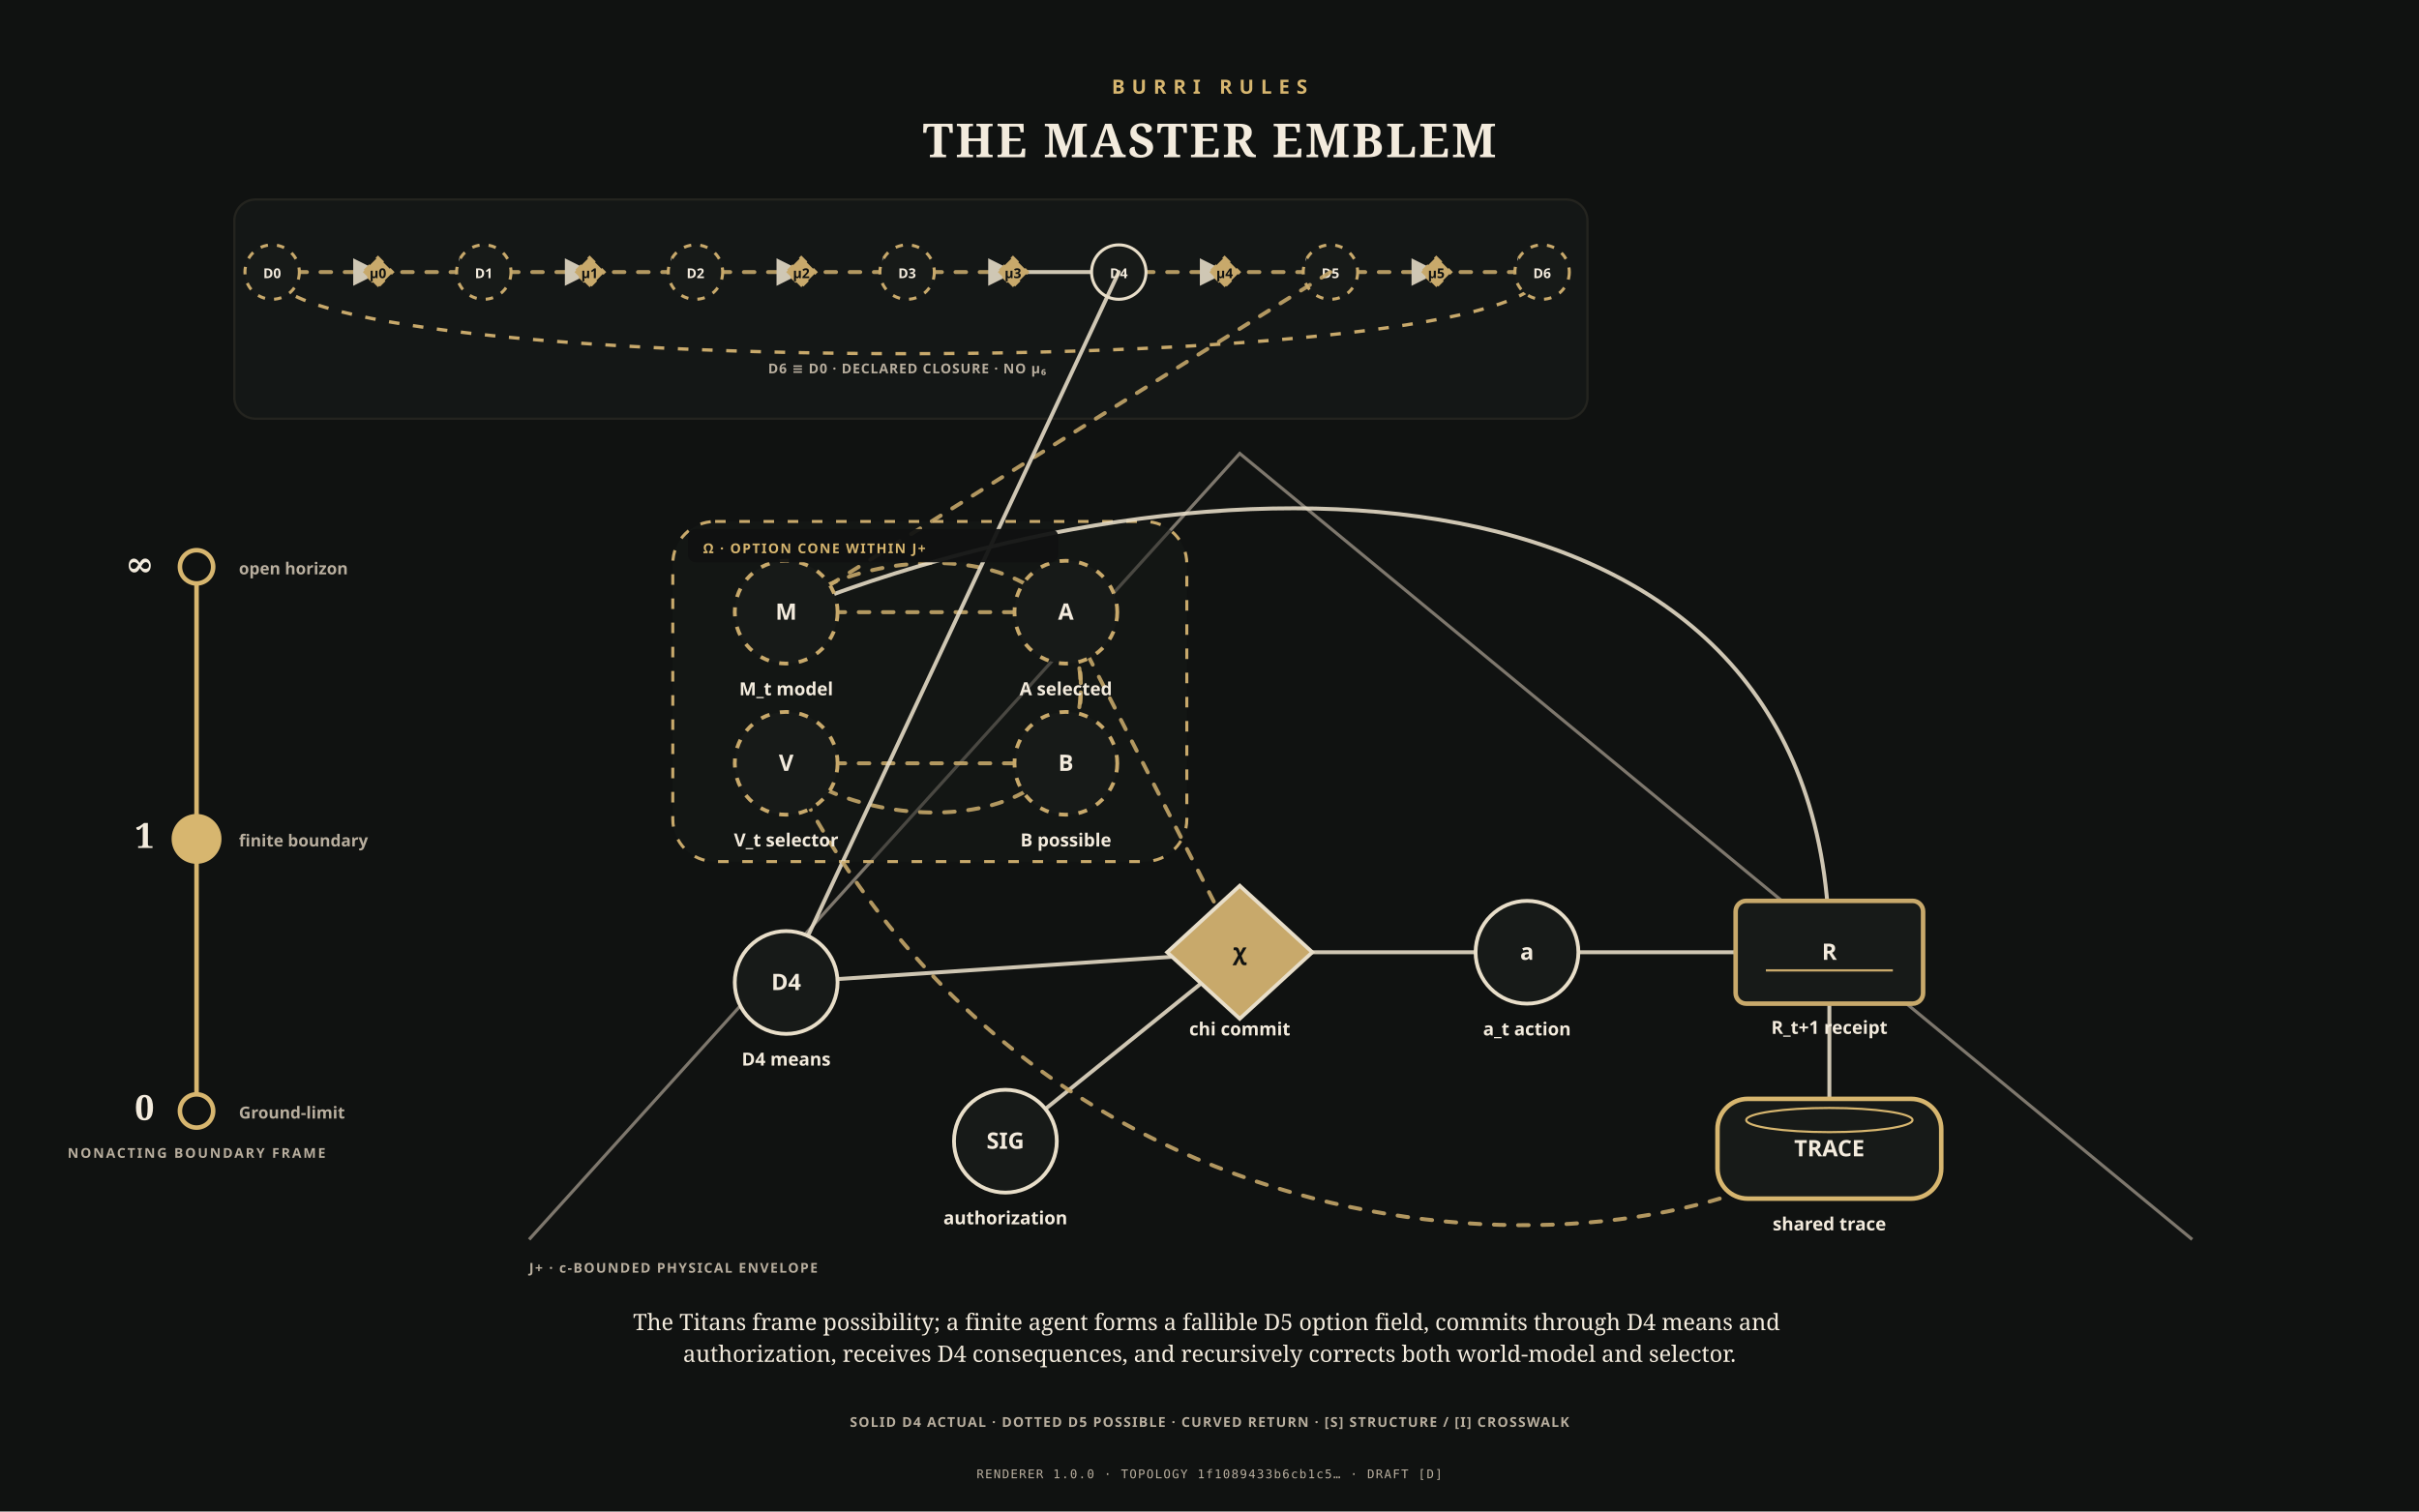
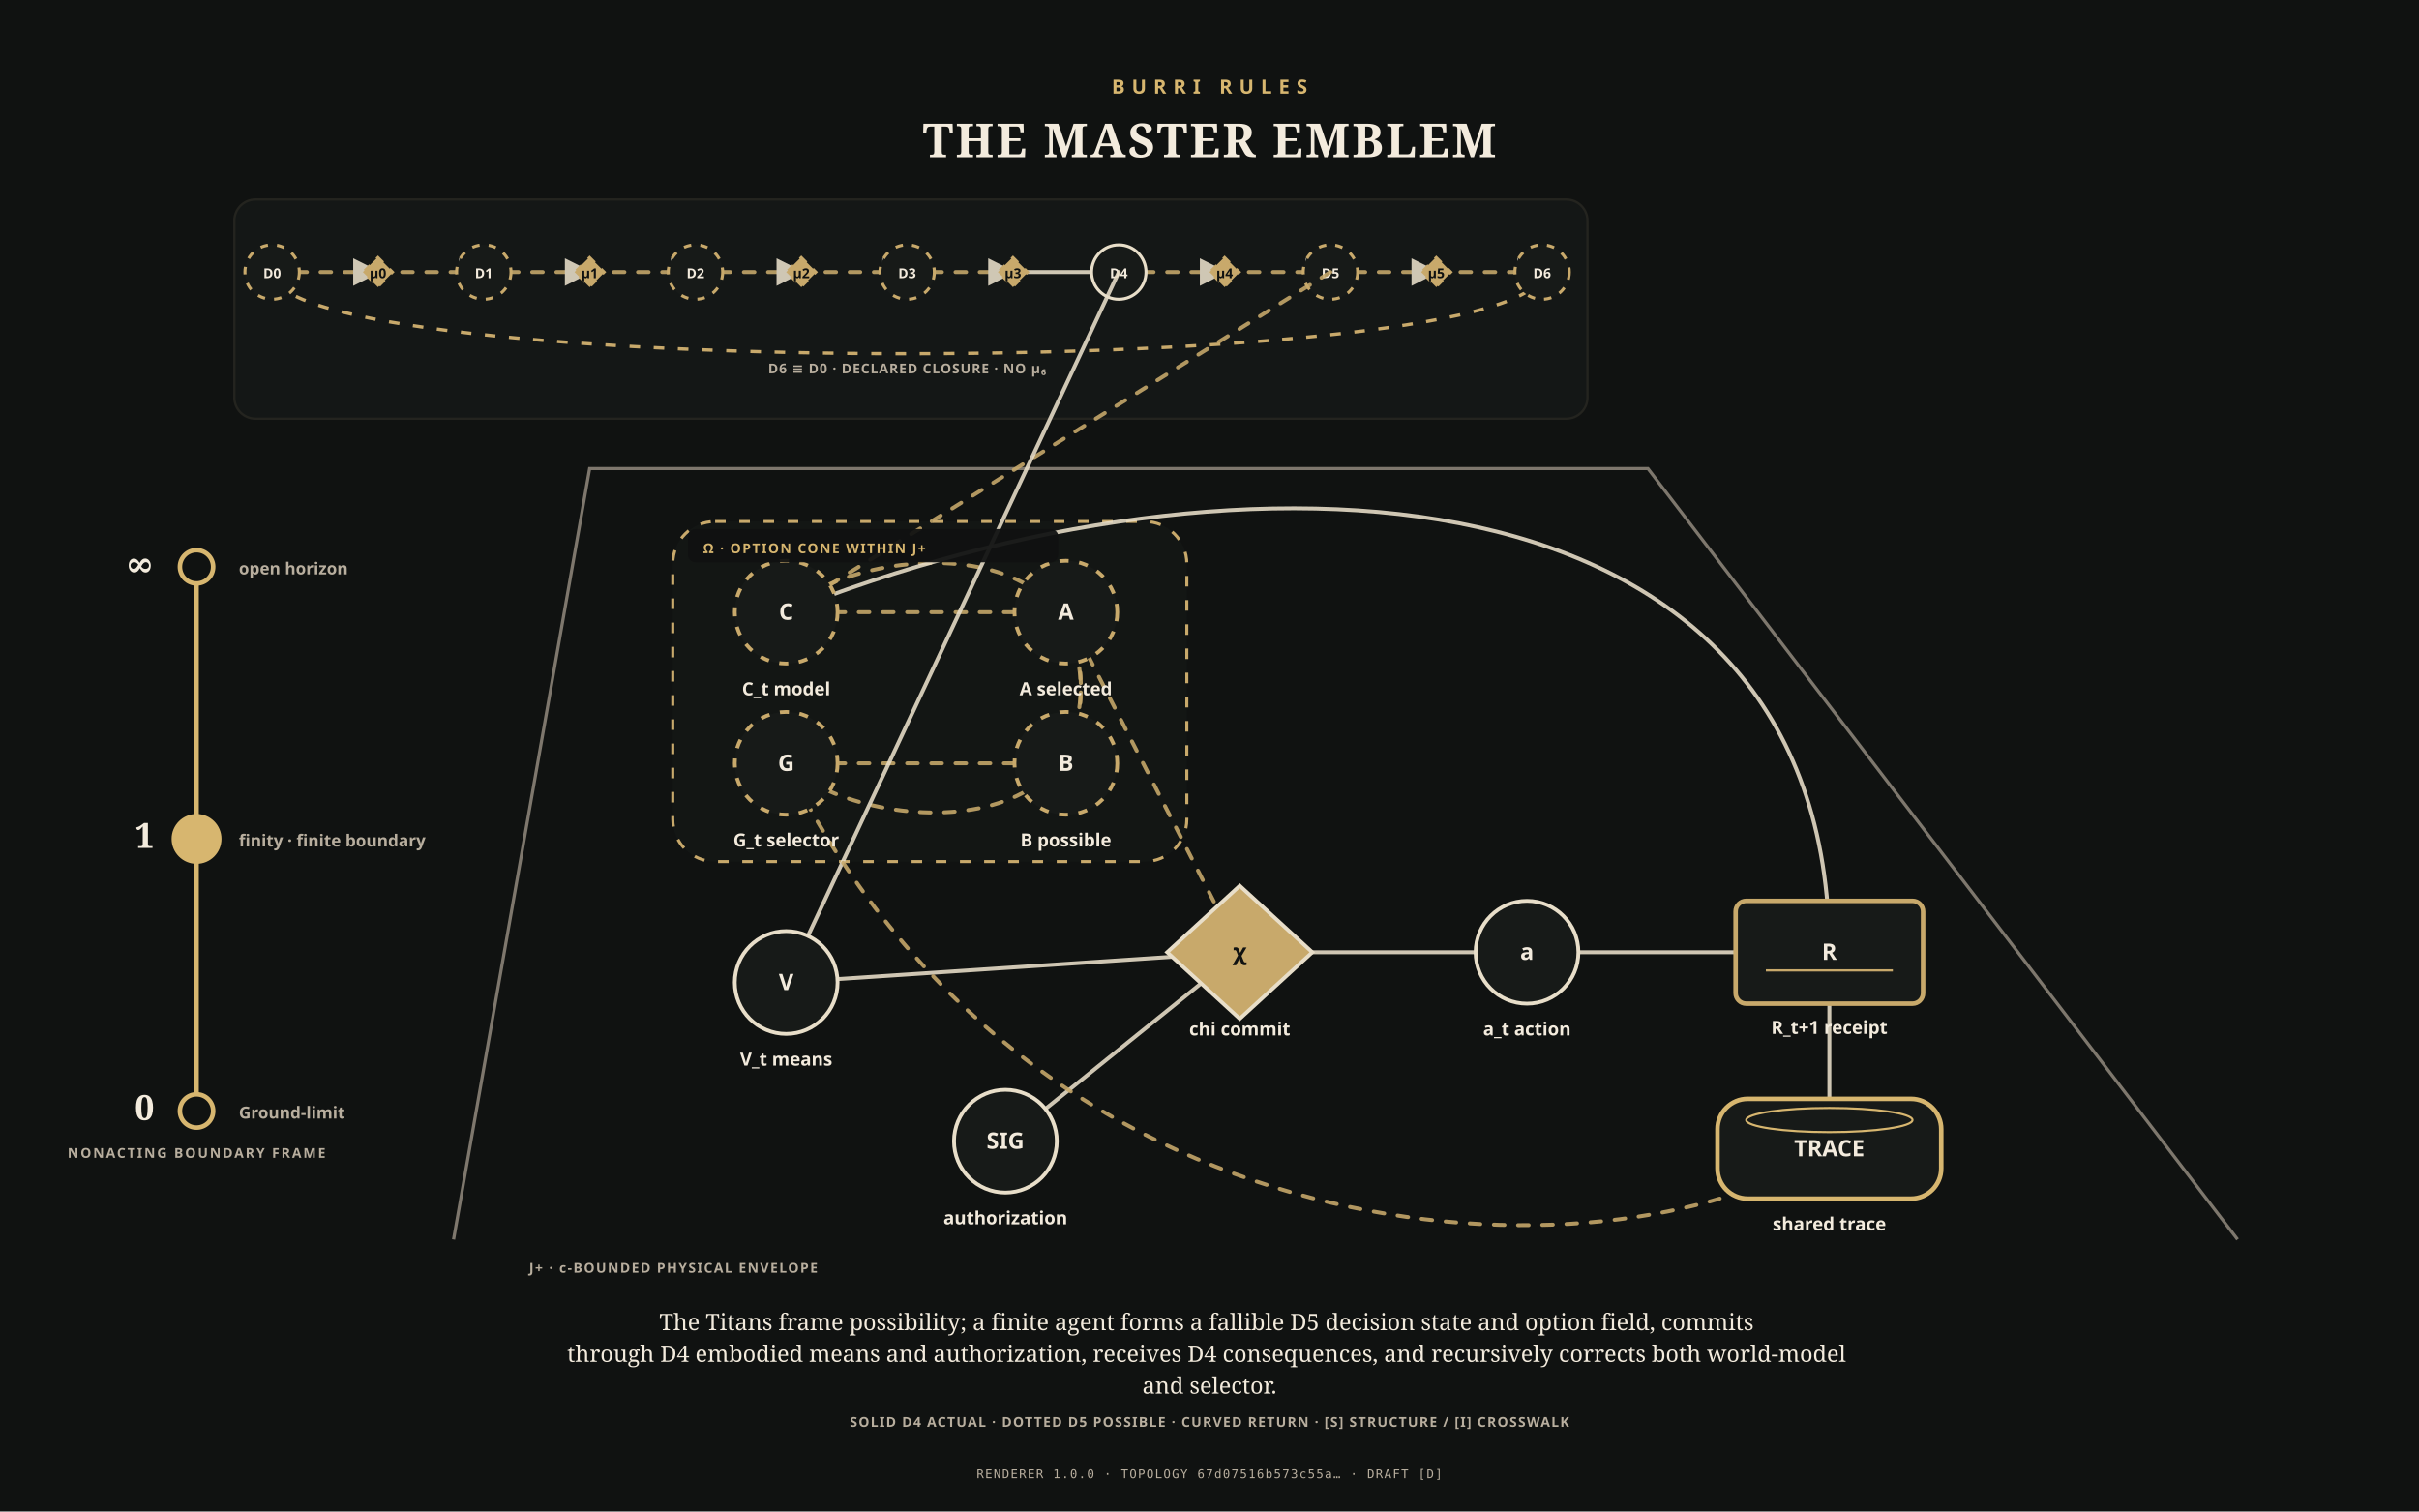
<svg xmlns="http://www.w3.org/2000/svg" role="img" width="1600" height="1000" viewBox="0 0 1600 1000" data-view="emblem" data-layout="banded-v2" aria-labelledby="emblem-title emblem-desc">
  <rect x="0" y="0" width="1600" height="1000" fill="#101211" />
  <defs>
    <marker id="arrow-emblem" viewBox="0 0 10 10" refX="9" refY="5" markerWidth="7" markerHeight="7" orient="auto-start-reverse">
      <path d="M 0 0 L 10 5 L 0 10 z" fill="#E8DEC9" />
    </marker>
  </defs>
  <text x="800" y="62" fill="#D7B66F" font-family="sans-serif" font-size="13" font-weight="800" letter-spacing="4.5" text-anchor="middle">BURRI RULES</text>
  <text x="800" y="104" fill="#F3EBDD" font-family="serif" font-size="31" font-weight="700" letter-spacing="1.5" text-anchor="middle">THE MASTER EMBLEM</text>
  <g id="dimension-spine" data-box="155 132 895 145">
    <rect x="155" y="132" width="895" height="145" rx="14" fill="#171A18" fill-opacity="0.72" stroke="#24241F" stroke-width="1.5" />
    <line id="e-d0-mu-0" data-modality="possible" data-role="forward" data-tier="S" fill="none" stroke="#C8A96B" stroke-width="2.6" stroke-dasharray="7 9" stroke-linecap="round" marker-end="url(#arrow-emblem)" opacity="0.88" x1="180.0" y1="180.0" x2="250.0" y2="180.0" />
    <line id="e-mu-0-d1" data-modality="possible" data-role="forward" data-tier="S" fill="none" stroke="#C8A96B" stroke-width="2.6" stroke-dasharray="7 9" stroke-linecap="round" marker-end="url(#arrow-emblem)" opacity="0.88" x1="250.0" y1="180.0" x2="320.0" y2="180.0" />
    <line id="e-d1-mu-1" data-modality="possible" data-role="forward" data-tier="S" fill="none" stroke="#C8A96B" stroke-width="2.6" stroke-dasharray="7 9" stroke-linecap="round" marker-end="url(#arrow-emblem)" opacity="0.88" x1="320.0" y1="180.0" x2="390.0" y2="180.0" />
    <line id="e-mu-1-d2" data-modality="possible" data-role="forward" data-tier="S" fill="none" stroke="#C8A96B" stroke-width="2.6" stroke-dasharray="7 9" stroke-linecap="round" marker-end="url(#arrow-emblem)" opacity="0.88" x1="390.0" y1="180.0" x2="460.0" y2="180.0" />
    <line id="e-d2-mu-2" data-modality="possible" data-role="forward" data-tier="S" fill="none" stroke="#C8A96B" stroke-width="2.6" stroke-dasharray="7 9" stroke-linecap="round" marker-end="url(#arrow-emblem)" opacity="0.88" x1="460.0" y1="180.0" x2="530.0" y2="180.0" />
    <line id="e-mu-2-d3" data-modality="possible" data-role="forward" data-tier="S" fill="none" stroke="#C8A96B" stroke-width="2.6" stroke-dasharray="7 9" stroke-linecap="round" marker-end="url(#arrow-emblem)" opacity="0.88" x1="530.0" y1="180.0" x2="600.0" y2="180.0" />
    <line id="e-d3-mu-3" data-modality="possible" data-role="forward" data-tier="S" fill="none" stroke="#C8A96B" stroke-width="2.6" stroke-dasharray="7 9" stroke-linecap="round" marker-end="url(#arrow-emblem)" opacity="0.88" x1="600.0" y1="180.0" x2="670.0" y2="180.0" />
    <line id="e-mu-3-d4" data-modality="actual" data-role="forward" data-tier="S" fill="none" stroke="#E8DEC9" stroke-width="2.6" stroke-linecap="round" marker-end="url(#arrow-emblem)" opacity="0.88" x1="670.0" y1="180.0" x2="740.0" y2="180.0" />
    <line id="e-d4-mu-4" data-modality="possible" data-role="forward" data-tier="S" fill="none" stroke="#C8A96B" stroke-width="2.6" stroke-dasharray="7 9" stroke-linecap="round" marker-end="url(#arrow-emblem)" opacity="0.88" x1="740.0" y1="180.0" x2="810.0" y2="180.0" />
    <line id="e-mu-4-d5" data-modality="possible" data-role="forward" data-tier="S" fill="none" stroke="#C8A96B" stroke-width="2.6" stroke-dasharray="7 9" stroke-linecap="round" marker-end="url(#arrow-emblem)" opacity="0.88" x1="810.0" y1="180.0" x2="880.0" y2="180.0" />
    <line id="e-d5-mu-5" data-modality="possible" data-role="forward" data-tier="S" fill="none" stroke="#C8A96B" stroke-width="2.6" stroke-dasharray="7 9" stroke-linecap="round" marker-end="url(#arrow-emblem)" opacity="0.88" x1="880.0" y1="180.0" x2="950.0" y2="180.0" />
    <line id="e-mu-5-d6" data-modality="possible" data-role="forward" data-tier="S" fill="none" stroke="#C8A96B" stroke-width="2.6" stroke-dasharray="7 9" stroke-linecap="round" marker-end="url(#arrow-emblem)" opacity="0.88" x1="950.0" y1="180.0" x2="1020.0" y2="180.0" />
    <path id="e-d6-d0-closure" data-modality="possible" data-role="coupling" data-tier="S" d="M 1020.0 180.0 C 1020.0 252.0, 180.0 252.0, 180.0 180.0" fill="none" stroke="#C8A96B" stroke-width="2.2" stroke-dasharray="7 9" marker-end="url(#arrow-emblem)" />
    <text x="600.0" y="247" fill="#B8AE9E" font-family="sans-serif" font-size="9" font-weight="800" letter-spacing="0.55" text-anchor="middle">D6 ≡ D0 · DECLARED CLOSURE · NO μ₆</text>
    <g id="d0" data-kind="state" data-tier="S" data-modality="possible" data-role="forward" data-display-label="D0" aria-label="D0 Ground-limit [S]">
      <circle cx="180.0" cy="180.0" r="18" fill="#171A18" stroke="#C8A96B" stroke-width="2" stroke-dasharray="5 6" />
      <text x="180.0" y="184.0" fill="#F3EBDD" font-family="sans-serif" font-size="9" font-weight="800" text-anchor="middle">D0</text>
    </g>
    <g id="mu-0" data-kind="crossing" data-tier="S" data-modality="possible" data-role="forward" data-display-label="μ0" aria-label="mu-0: distinction opens [S]">
      <polygon points="250.0,170.0 260.0,180.0 250.0,190.0 240.0,180.0" fill="#C8A96B" stroke="#C8A96B" stroke-width="1.4" stroke-dasharray="5 6" />
      <text x="250.0" y="184.0" fill="#101211" font-family="sans-serif" font-size="9" font-weight="800" text-anchor="middle">μ0</text>
    </g>
    <g id="d1" data-kind="state" data-tier="S" data-modality="possible" data-role="forward" data-display-label="D1" aria-label="D1 Distinction [S]">
      <circle cx="320.0" cy="180.0" r="18" fill="#171A18" stroke="#C8A96B" stroke-width="2" stroke-dasharray="5 6" />
      <text x="320.0" y="184.0" fill="#F3EBDD" font-family="sans-serif" font-size="9" font-weight="800" text-anchor="middle">D1</text>
    </g>
    <g id="mu-1" data-kind="crossing" data-tier="S" data-modality="possible" data-role="forward" data-display-label="μ1" aria-label="mu-1: configuration opens [S]">
      <polygon points="390.0,170.0 400.0,180.0 390.0,190.0 380.0,180.0" fill="#C8A96B" stroke="#C8A96B" stroke-width="1.4" stroke-dasharray="5 6" />
      <text x="390.0" y="184.0" fill="#101211" font-family="sans-serif" font-size="9" font-weight="800" text-anchor="middle">μ1</text>
    </g>
    <g id="d2" data-kind="state" data-tier="S" data-modality="possible" data-role="forward" data-display-label="D2" aria-label="D2 Configuration [S]">
      <circle cx="460.0" cy="180.0" r="18" fill="#171A18" stroke="#C8A96B" stroke-width="2" stroke-dasharray="5 6" />
      <text x="460.0" y="184.0" fill="#F3EBDD" font-family="sans-serif" font-size="9" font-weight="800" text-anchor="middle">D2</text>
    </g>
    <g id="mu-2" data-kind="crossing" data-tier="S" data-modality="possible" data-role="forward" data-display-label="μ2" aria-label="mu-2: transformation opens [S]">
      <polygon points="530.0,170.0 540.0,180.0 530.0,190.0 520.0,180.0" fill="#C8A96B" stroke="#C8A96B" stroke-width="1.4" stroke-dasharray="5 6" />
      <text x="530.0" y="184.0" fill="#101211" font-family="sans-serif" font-size="9" font-weight="800" text-anchor="middle">μ2</text>
    </g>
    <g id="d3" data-kind="state" data-tier="S" data-modality="possible" data-role="forward" data-display-label="D3" aria-label="D3 Transformation / persistence [S]">
      <circle cx="600.0" cy="180.0" r="18" fill="#171A18" stroke="#C8A96B" stroke-width="2" stroke-dasharray="5 6" />
      <text x="600.0" y="184.0" fill="#F3EBDD" font-family="sans-serif" font-size="9" font-weight="800" text-anchor="middle">D3</text>
    </g>
    <g id="mu-3" data-kind="crossing" data-tier="S" data-modality="possible" data-role="forward" data-display-label="μ3" aria-label="mu-3: causal actuality opens [S]">
      <polygon points="670.0,170.0 680.0,180.0 670.0,190.0 660.0,180.0" fill="#C8A96B" stroke="#C8A96B" stroke-width="1.4" stroke-dasharray="5 6" />
      <text x="670.0" y="184.0" fill="#101211" font-family="sans-serif" font-size="9" font-weight="800" text-anchor="middle">μ3</text>
    </g>
    <g id="d4" data-kind="state" data-tier="S" data-modality="actual" data-role="forward" data-display-label="D4" aria-label="D4 Causal actuality [S]">
      <circle cx="740.0" cy="180.0" r="18" fill="#171A18" stroke="#E8DEC9" stroke-width="2" />
      <text x="740.0" y="184.0" fill="#F3EBDD" font-family="sans-serif" font-size="9" font-weight="800" text-anchor="middle">D4</text>
    </g>
    <g id="mu-4" data-kind="crossing" data-tier="S" data-modality="possible" data-role="forward" data-display-label="μ4" aria-label="mu-4: counterfactual selection opens [S]">
      <polygon points="810.0,170.0 820.0,180.0 810.0,190.0 800.0,180.0" fill="#C8A96B" stroke="#C8A96B" stroke-width="1.4" stroke-dasharray="5 6" />
      <text x="810.0" y="184.0" fill="#101211" font-family="sans-serif" font-size="9" font-weight="800" text-anchor="middle">μ4</text>
    </g>
    <g id="d5" data-kind="state" data-tier="S" data-modality="possible" data-role="forward" data-display-label="D5" aria-label="D5 Counterfactual selection [S]">
      <circle cx="880.0" cy="180.0" r="18" fill="#171A18" stroke="#C8A96B" stroke-width="2" stroke-dasharray="5 6" />
      <text x="880.0" y="184.0" fill="#F3EBDD" font-family="sans-serif" font-size="9" font-weight="800" text-anchor="middle">D5</text>
    </g>
-     <g id="mu-5" data-kind="crossing" data-tier="S" data-modality="possible" data-role="forward" data-display-label="μ5" aria-label="mu-5: declared closure opens [S]">
+     <g id="mu-5" data-kind="crossing" data-tier="S" data-modality="possible" data-role="forward" data-display-label="μ5" aria-label="mu-5: declares closure; no new freedom [S]">
      <polygon points="950.0,170.0 960.0,180.0 950.0,190.0 940.0,180.0" fill="#C8A96B" stroke="#C8A96B" stroke-width="1.4" stroke-dasharray="5 6" />
      <text x="950.0" y="184.0" fill="#101211" font-family="sans-serif" font-size="9" font-weight="800" text-anchor="middle">μ5</text>
    </g>
    <g id="d6" data-kind="state" data-tier="S" data-modality="possible" data-role="coupling" data-display-label="D6" aria-label="D6 Closure of declared scaffold [S]">
      <circle cx="1020.0" cy="180.0" r="18" fill="#171A18" stroke="#C8A96B" stroke-width="2" stroke-dasharray="5 6" />
      <text x="1020.0" y="184.0" fill="#F3EBDD" font-family="sans-serif" font-size="9" font-weight="800" text-anchor="middle">D6</text>
    </g>
  </g>
  <g id="soul-loop">
    <g id="master-emblem-geometry">
-       <path d="M 350 820 L 820 300 L 1450 820" fill="none" stroke="#B8AE9E" stroke-width="2.1" opacity="0.65" />
+       <path d="M 300 820 L 390 310 L 1090 310 L 1480 820" fill="none" stroke="#B8AE9E" stroke-width="2.1" opacity="0.65" />
      <rect x="445" y="345" width="340" height="225" rx="28" fill="#171A18" fill-opacity="0.5" stroke="#C8A96B" stroke-width="2" stroke-dasharray="7 9" />
      <text x="350" y="842" fill="#B8AE9E" font-family="sans-serif" font-size="9" font-weight="800" letter-spacing="0.9">J+ · c-BOUNDED PHYSICAL ENVELOPE</text>
    </g>
    <g id="emblem-legend">
      <text x="800" y="880" fill="#F3EBDD" font-family="serif" font-size="15" text-anchor="middle">
-         <tspan x="800" dy="0">The Titans frame possibility; a finite agent forms a fallible D5 option field, commits through D4 means and</tspan>
-         <tspan x="800" dy="21">authorization, receives D4 consequences, and recursively corrects both world-model and selector.</tspan>
+         <tspan x="800" dy="0">The Titans frame possibility; a finite agent forms a fallible D5 decision state and option field, commits</tspan>
+         <tspan x="800" dy="21">through D4 embodied means and authorization, receives D4 consequences, and recursively corrects both world-model</tspan>
+         <tspan x="800" dy="21">and selector.</tspan>
      </text>
      <text x="800" y="944" fill="#B8AE9E" font-family="sans-serif" font-size="9" font-weight="800" letter-spacing="0.8" text-anchor="middle">SOLID D4 ACTUAL · DOTTED D5 POSSIBLE · CURVED RETURN · [S] STRUCTURE / [I] CROSSWALK</text>
    </g>
    <g id="edges">
      <line id="e-d5-model" data-modality="possible" data-role="forward" data-tier="S" fill="none" stroke="#C8A96B" stroke-width="2.6" stroke-dasharray="7 9" stroke-linecap="round" marker-end="url(#arrow-emblem)" opacity="0.88" x1="880.0" y1="180.0" x2="520.0" y2="405.0" />
      <line id="e-model-option-a" data-modality="possible" data-role="forward" data-tier="I" fill="none" stroke="#C8A96B" stroke-width="2.6" stroke-dasharray="7 9" stroke-linecap="round" marker-end="url(#arrow-emblem)" opacity="0.88" x1="520.0" y1="405.0" x2="705.0" y2="405.0" />
      <path id="e-model-option-b" data-modality="possible" data-role="forward" data-tier="I" fill="none" stroke="#C8A96B" stroke-width="2.6" stroke-dasharray="7 9" stroke-linecap="round" marker-end="url(#arrow-emblem)" opacity="0.88" d="M 520.0 405.0 C 570 355, 760 345, 705.0 505.0" />
      <path id="e-selector-option-a" data-modality="possible" data-role="coupling" data-tier="I" fill="none" stroke="#C8A96B" stroke-width="2.6" stroke-dasharray="7 9" stroke-linecap="round" marker-end="url(#arrow-emblem)" opacity="0.88" d="M 520.0 505.0 C 570 555, 760 565, 705.0 405.0" />
      <line id="e-selector-option-b" data-modality="possible" data-role="coupling" data-tier="I" fill="none" stroke="#C8A96B" stroke-width="2.6" stroke-dasharray="7 9" stroke-linecap="round" marker-end="url(#arrow-emblem)" opacity="0.88" x1="520.0" y1="505.0" x2="705.0" y2="505.0" />
      <line id="e-d4-means" data-modality="actual" data-role="forward" data-tier="S" fill="none" stroke="#E8DEC9" stroke-width="2.6" stroke-linecap="round" marker-end="url(#arrow-emblem)" opacity="0.88" x1="740.0" y1="180.0" x2="520.0" y2="650.0" />
      <line id="e-option-a-chi" data-modality="possible" data-role="coupling" data-tier="S" fill="none" stroke="#C8A96B" stroke-width="2.6" stroke-dasharray="7 9" stroke-linecap="round" marker-end="url(#arrow-emblem)" opacity="0.88" x1="705.0" y1="405.0" x2="820.0" y2="630.0" />
      <line id="e-means-chi" data-modality="actual" data-role="forward" data-tier="S" fill="none" stroke="#E8DEC9" stroke-width="2.6" stroke-linecap="round" marker-end="url(#arrow-emblem)" opacity="0.88" x1="520.0" y1="650.0" x2="820.0" y2="630.0" />
      <line id="e-signature-chi" data-modality="actual" data-role="coupling" data-tier="S" fill="none" stroke="#E8DEC9" stroke-width="2.6" stroke-linecap="round" marker-end="url(#arrow-emblem)" opacity="0.88" x1="665.0" y1="755.0" x2="820.0" y2="630.0" />
      <line id="e-chi-action" data-modality="actual" data-role="forward" data-tier="S" fill="none" stroke="#E8DEC9" stroke-width="2.6" stroke-linecap="round" marker-end="url(#arrow-emblem)" opacity="0.88" x1="820.0" y1="630.0" x2="1010.0" y2="630.0" />
      <line id="e-action-receipt" data-modality="actual" data-role="forward" data-tier="S" fill="none" stroke="#E8DEC9" stroke-width="2.6" stroke-linecap="round" marker-end="url(#arrow-emblem)" opacity="0.88" x1="1010.0" y1="630.0" x2="1210.0" y2="630.0" />
      <path id="e-receipt-model-feedback" data-modality="actual" data-role="feedback" data-tier="I" fill="none" stroke="#E8DEC9" stroke-width="2.6" stroke-linecap="round" marker-end="url(#arrow-emblem)" opacity="0.88" d="M 1210.0 630.0 C 1210 300, 820 285, 520.0 405.0" />
      <line id="e-receipt-trace" data-modality="actual" data-role="coupling" data-tier="I" fill="none" stroke="#E8DEC9" stroke-width="2.6" stroke-linecap="round" marker-end="url(#arrow-emblem)" opacity="0.88" x1="1210.0" y1="630.0" x2="1210.0" y2="760.0" />
      <path id="e-trace-selector" data-modality="possible" data-role="coupling" data-tier="I" fill="none" stroke="#C8A96B" stroke-width="2.6" stroke-dasharray="7 9" stroke-linecap="round" marker-end="url(#arrow-emblem)" opacity="0.88" d="M 1210.0 760.0 C 1080 850, 690 850, 520.0 505.0" />
    </g>
    <g id="titan-frame" data-acting="false" data-display-loci-only="true" data-display-label="Titan frame" aria-label="Titan frame {0, 1, infinity}">
      <line x1="130" y1="375" x2="130" y2="735" stroke="#D7B66F" stroke-width="3" />
      <circle id="titan-horizon" cx="130" cy="375" r="11" fill="#101211" stroke="#D7B66F" stroke-width="3" />
      <text x="102" y="381" fill="#F3EBDD" font-family="serif" font-size="23" font-weight="700" text-anchor="end">∞</text>
      <text x="158" y="380" fill="#B8AE9E" font-family="sans-serif" font-size="11" font-weight="700">open horizon</text>
      <circle id="titan-finity" cx="130" cy="555.0" r="15" fill="#D7B66F" stroke="#D7B66F" stroke-width="3" />
      <text x="102" y="561.0" fill="#F3EBDD" font-family="serif" font-size="23" font-weight="700" text-anchor="end">1</text>
-       <text x="158" y="560.0" fill="#B8AE9E" font-family="sans-serif" font-size="11" font-weight="700">finite boundary</text>
+       <text x="158" y="560.0" fill="#B8AE9E" font-family="sans-serif" font-size="11" font-weight="700">finity · finite boundary</text>
      <circle id="titan-bullet" cx="130" cy="735" r="11" fill="#101211" stroke="#D7B66F" stroke-width="3" />
      <text x="102" y="741" fill="#F3EBDD" font-family="serif" font-size="23" font-weight="700" text-anchor="end">0</text>
      <text x="158" y="740" fill="#B8AE9E" font-family="sans-serif" font-size="11" font-weight="700">Ground-limit</text>
      <text x="130" y="766" fill="#B8AE9E" font-family="sans-serif" font-size="9" font-weight="800" letter-spacing="1.2" text-anchor="middle">NONACTING BOUNDARY FRAME</text>
    </g>
    <g id="nodes">
-       <g id="d5-model" data-kind="state" data-tier="S" data-modality="possible" data-role="forward" data-display-label="M_t model" aria-label="M_t fallible world-model [S]">
+       <g id="d5-model" data-kind="state" data-tier="S" data-modality="possible" data-role="forward" data-display-label="C_t model" aria-label="C_t fallible world-model [S]">
        <circle cx="520.0" cy="405.0" r="34" fill="#171A18" stroke="#C8A96B" stroke-width="2.5" stroke-dasharray="6 7" />
-         <text x="520.0" y="410.0" fill="#F3EBDD" font-family="sans-serif" font-size="15" font-weight="800" text-anchor="middle">M</text>
-         <text x="520.0" y="460.0" fill="#F3EBDD" font-family="sans-serif" font-size="12" font-weight="700" text-anchor="middle">M_t model</text>
+         <text x="520.0" y="410.0" fill="#F3EBDD" font-family="sans-serif" font-size="15" font-weight="800" text-anchor="middle">C</text>
+         <text x="520.0" y="460.0" fill="#F3EBDD" font-family="sans-serif" font-size="12" font-weight="700" text-anchor="middle">C_t model</text>
      </g>
-       <g id="d5-selector" data-kind="state" data-tier="S" data-modality="possible" data-role="forward" data-display-label="V_t selector" aria-label="V_t declared selector / value state [S]">
+       <g id="d5-selector" data-kind="state" data-tier="S" data-modality="possible" data-role="forward" data-display-label="G_t selector" aria-label="G_t declared selector / value policy [S]">
        <circle cx="520.0" cy="505.0" r="34" fill="#171A18" stroke="#C8A96B" stroke-width="2.5" stroke-dasharray="6 7" />
-         <text x="520.0" y="510.0" fill="#F3EBDD" font-family="sans-serif" font-size="15" font-weight="800" text-anchor="middle">V</text>
-         <text x="520.0" y="560.0" fill="#F3EBDD" font-family="sans-serif" font-size="12" font-weight="700" text-anchor="middle">V_t selector</text>
+         <text x="520.0" y="510.0" fill="#F3EBDD" font-family="sans-serif" font-size="15" font-weight="800" text-anchor="middle">G</text>
+         <text x="520.0" y="560.0" fill="#F3EBDD" font-family="sans-serif" font-size="12" font-weight="700" text-anchor="middle">G_t selector</text>
      </g>
      <g id="d5-option-a" data-kind="state" data-tier="I" data-modality="possible" data-role="forward" data-display-label="A selected" aria-label="Omega_t option A / selected candidate [I]">
        <circle cx="705.0" cy="405.0" r="34" fill="#171A18" stroke="#C8A96B" stroke-width="2.5" stroke-dasharray="6 7" />
        <text x="705.0" y="410.0" fill="#F3EBDD" font-family="sans-serif" font-size="15" font-weight="800" text-anchor="middle">A</text>
        <text x="705.0" y="460.0" fill="#F3EBDD" font-family="sans-serif" font-size="12" font-weight="700" text-anchor="middle">A selected</text>
      </g>
      <g id="d5-option-b" data-kind="state" data-tier="I" data-modality="possible" data-role="forward" data-display-label="B possible" aria-label="Omega_t option B / retained alternative [I]">
        <circle cx="705.0" cy="505.0" r="34" fill="#171A18" stroke="#C8A96B" stroke-width="2.5" stroke-dasharray="6 7" />
        <text x="705.0" y="510.0" fill="#F3EBDD" font-family="sans-serif" font-size="15" font-weight="800" text-anchor="middle">B</text>
        <text x="705.0" y="560.0" fill="#F3EBDD" font-family="sans-serif" font-size="12" font-weight="700" text-anchor="middle">B possible</text>
      </g>
-       <g id="d4-means" data-kind="state" data-tier="S" data-modality="actual" data-role="forward" data-display-label="D4 means" aria-label="D4 finite means [S]">
+       <g id="d4-means" data-kind="state" data-tier="S" data-modality="actual" data-role="forward" data-display-label="V_t means" aria-label="V_t D4 embodied means [S]">
        <circle cx="520.0" cy="650.0" r="34" fill="#171A18" stroke="#E8DEC9" stroke-width="2.5" />
-         <text x="520.0" y="655.0" fill="#F3EBDD" font-family="sans-serif" font-size="15" font-weight="800" text-anchor="middle">D4</text>
-         <text x="520.0" y="705.0" fill="#F3EBDD" font-family="sans-serif" font-size="12" font-weight="700" text-anchor="middle">D4 means</text>
+         <text x="520.0" y="655.0" fill="#F3EBDD" font-family="sans-serif" font-size="15" font-weight="800" text-anchor="middle">V</text>
+         <text x="520.0" y="705.0" fill="#F3EBDD" font-family="sans-serif" font-size="12" font-weight="700" text-anchor="middle">V_t means</text>
      </g>
      <g id="signature" data-kind="state" data-tier="S" data-modality="actual" data-role="coupling" data-display-label="authorization" aria-label="signature / authorization envelope [S]">
        <circle cx="665.0" cy="755.0" r="34" fill="#171A18" stroke="#E8DEC9" stroke-width="2.5" />
        <text x="665.0" y="760.0" fill="#F3EBDD" font-family="sans-serif" font-size="15" font-weight="800" text-anchor="middle">SIG</text>
        <text x="665.0" y="810.0" fill="#F3EBDD" font-family="sans-serif" font-size="12" font-weight="700" text-anchor="middle">authorization</text>
      </g>
      <g id="chi" data-kind="commitment" data-tier="S" data-modality="actual" data-role="forward" data-display-label="chi commit" aria-label="chi_t finite authorized commitment [S]">
        <polygon points="820.0,586.0 868.0,630.0 820.0,674.0 772.0,630.0" fill="#C8A96B" stroke="#E8DEC9" stroke-width="2.5" />
        <text x="820.0" y="635.0" fill="#101211" font-family="sans-serif" font-size="15" font-weight="800" text-anchor="middle">χ</text>
        <text x="820.0" y="685.0" fill="#F3EBDD" font-family="sans-serif" font-size="12" font-weight="700" text-anchor="middle">chi commit</text>
      </g>
      <g id="d4-action" data-kind="state" data-tier="S" data-modality="actual" data-role="forward" data-display-label="a_t action" aria-label="a_t D4 enacted action [S]">
        <circle cx="1010.0" cy="630.0" r="34" fill="#171A18" stroke="#E8DEC9" stroke-width="2.5" />
        <text x="1010.0" y="635.0" fill="#F3EBDD" font-family="sans-serif" font-size="15" font-weight="800" text-anchor="middle">a</text>
        <text x="1010.0" y="685.0" fill="#F3EBDD" font-family="sans-serif" font-size="12" font-weight="700" text-anchor="middle">a_t action</text>
      </g>
      <g id="receipt" data-kind="receipt" data-tier="S" data-modality="actual" data-role="feedback" data-display-label="R_t+1 receipt" aria-label="R_(t+1) consequence receipt [S]">
        <rect x="1148.0" y="596.0" width="124" height="68" rx="7" fill="#171A18" stroke="#C8A96B" stroke-width="3" />
        <path d="M 1168.0 642.0 H 1252.0" fill="none" stroke="#C8A96B" stroke-width="1.5" />
        <text x="1210.0" y="635.0" fill="#F3EBDD" font-family="sans-serif" font-size="15" font-weight="800" text-anchor="middle">R</text>
        <text x="1210.0" y="684.0" fill="#F3EBDD" font-family="sans-serif" font-size="12" font-weight="700" text-anchor="middle">R_t+1 receipt</text>
      </g>
      <g id="shared-trace" data-kind="trace" data-tier="I" data-modality="actual" data-role="coupling" data-display-label="shared trace" aria-label="Shared persistent trace / candidate Egregoreotype [I]">
        <rect x="1136.0" y="727.0" width="148" height="66" rx="20" fill="#171A18" stroke="#D7B66F" stroke-width="3" />
        <ellipse cx="1210.0" cy="741.0" rx="55" ry="8" fill="none" stroke="#D7B66F" stroke-width="1.4" />
        <text x="1210.0" y="765.0" fill="#F3EBDD" font-family="sans-serif" font-size="15" font-weight="800" text-anchor="middle">TRACE</text>
        <text x="1210.0" y="814.0" fill="#F3EBDD" font-family="sans-serif" font-size="12" font-weight="700" text-anchor="middle">shared trace</text>
      </g>
    </g>
    <g id="emblem-overlay">
      <rect x="455" y="350" width="245" height="22" rx="5" fill="#101211" fill-opacity="0.94" />
      <text x="465" y="366" fill="#D7B66F" font-family="sans-serif" font-size="9" font-weight="800" letter-spacing="0.9">Ω · OPTION CONE WITHIN J+</text>
    </g>
  </g>
-   <text x="800" y="978" fill="#B8AE9E" font-family="monospace" font-size="8" letter-spacing="0.8" text-anchor="middle">RENDERER 1.0.0 · TOPOLOGY 1f1089433b6cb1c5… · DRAFT [D]</text>
+   <text x="800" y="978" fill="#B8AE9E" font-family="monospace" font-size="8" letter-spacing="0.8" text-anchor="middle">RENDERER 1.0.0 · TOPOLOGY 67d07516b573c55a… · DRAFT [D]</text>
</svg>
